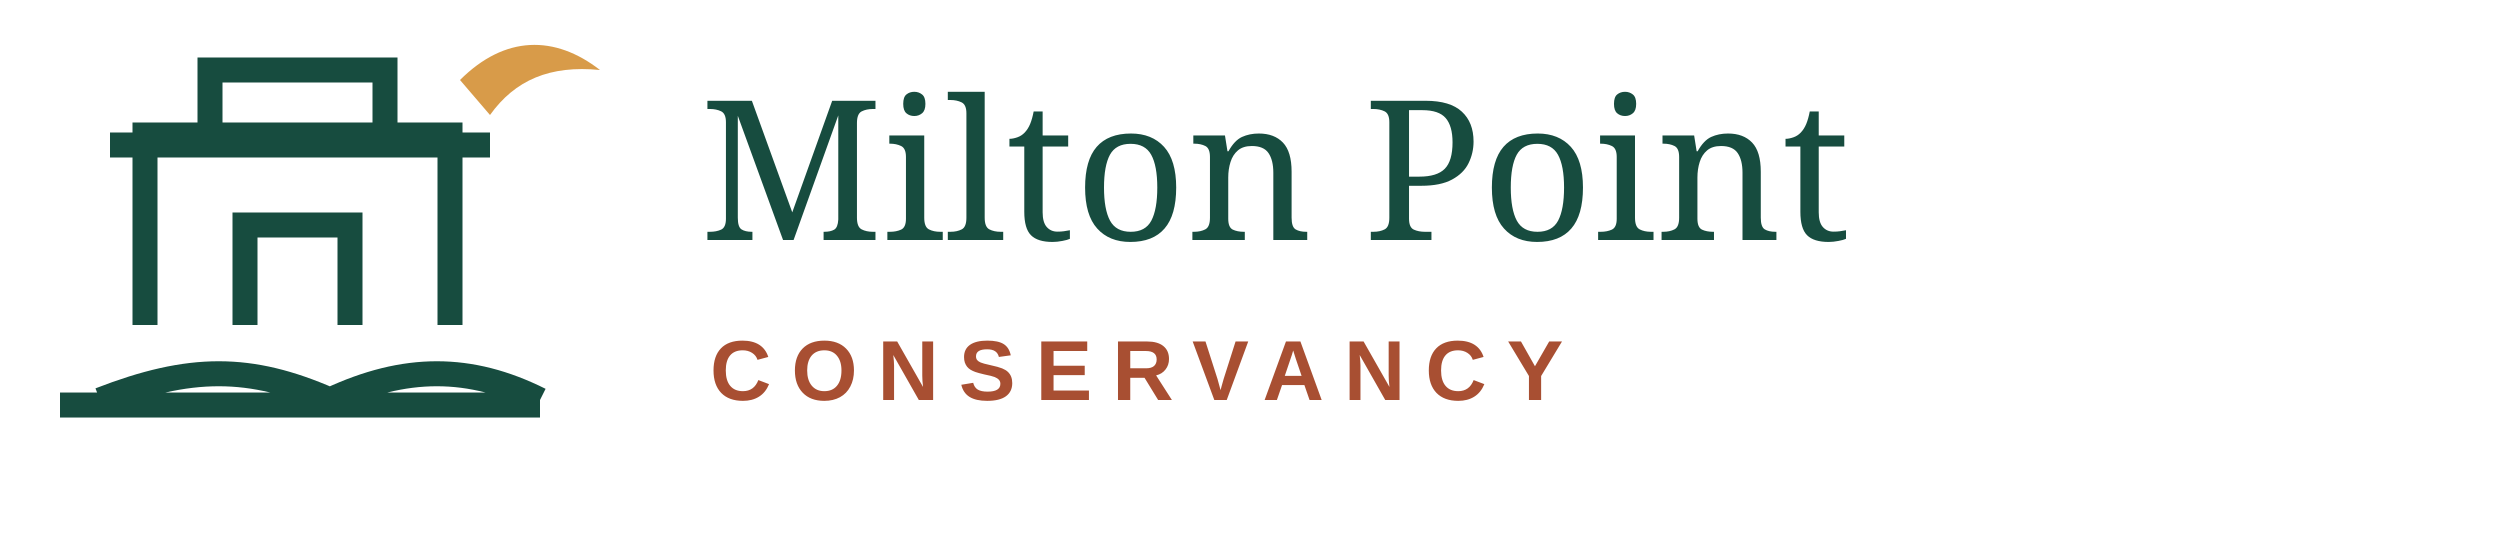
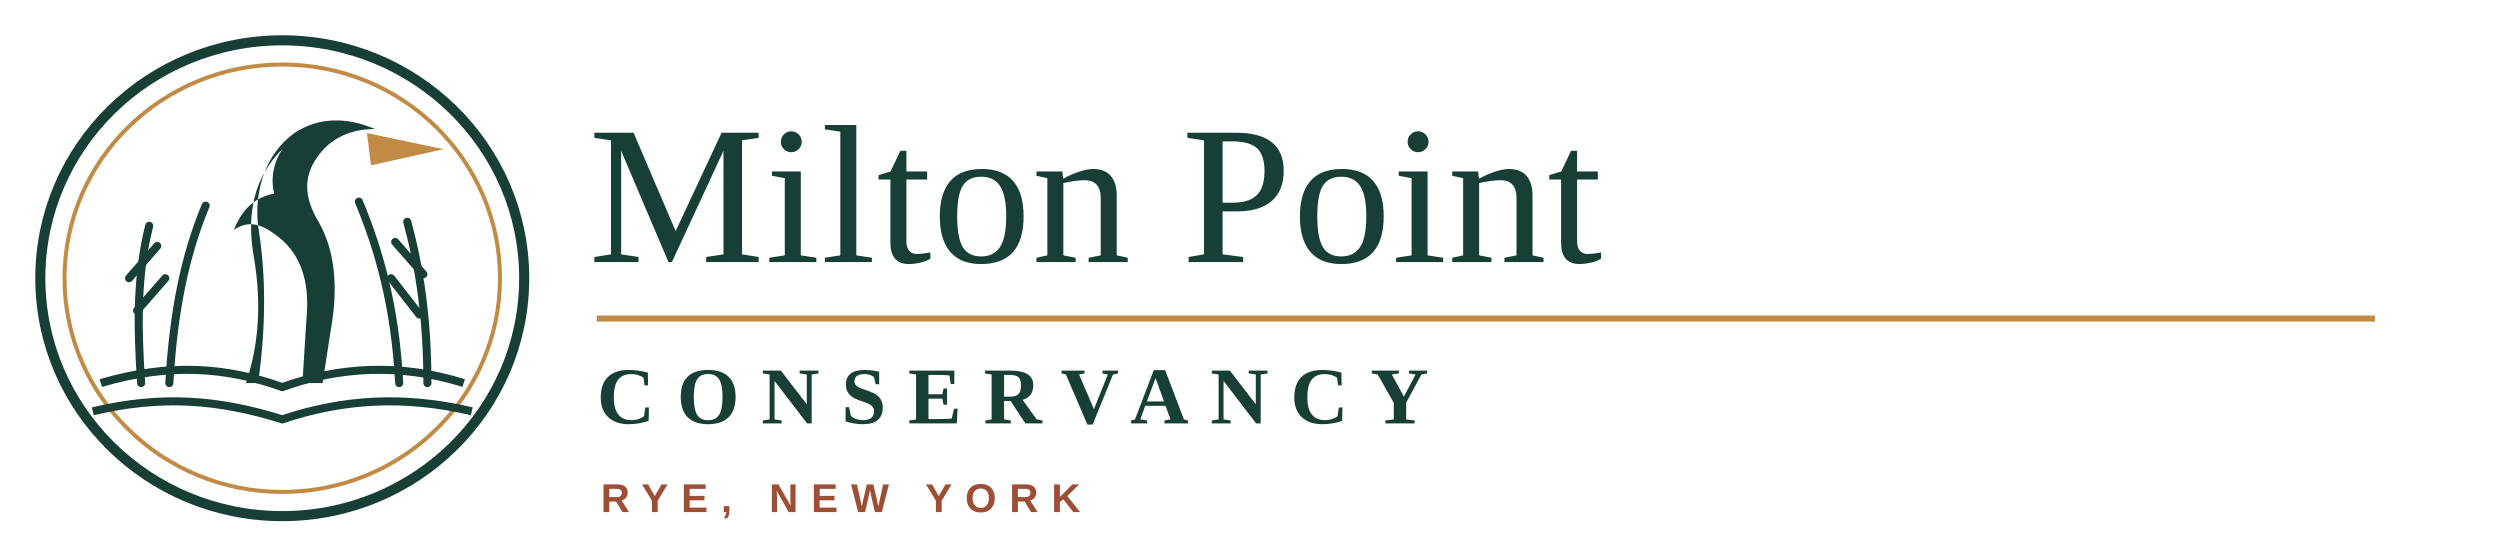
- <svg xmlns="http://www.w3.org/2000/svg" viewBox="0 0 500 112" role="img" aria-labelledby="t">
-   <g fill="none" stroke="#174c3f" stroke-width="5">
-     <path d="M12 81h96M20 80c18-7 30-7 46 0 15-7 28-7 42 0" />
-     <path d="M29 65V27h61v38M22 29h76M42 27V14h35v13" />
-     <path d="M49 65V45h21v20" />
+ <svg xmlns="http://www.w3.org/2000/svg" viewBox="0 0 620 138" role="img" aria-labelledby="title desc">
+   <g transform="translate(5 4)">
+     <ellipse cx="65" cy="65" rx="60" ry="59" fill="none" stroke="#173f36" stroke-width="2.5" />
+     <ellipse cx="65" cy="65" rx="54" ry="53" fill="none" stroke="#c18b45" stroke-width="1" />
+     <path d="M20 91c17-5 31-4 45 1 14-5 29-6 45-1M18 98c17-4 31-3 47 2 15-5 30-6 47-2" fill="none" stroke="#173f36" stroke-width="2" />
+     <g fill="none" stroke="#173f36" stroke-width="2" stroke-linecap="round">
+       <path d="M30 91c-1-15-1-27 2-39M37 91c1-18 4-32 9-44M101 91c0-16-2-29-5-40M94 91c-1-19-5-33-10-45" />
+       <path d="M27 65l7-8M29 73l7-8M100 64l-7-8M99 74l-7-9" />
+     </g>
+     <path d="M59 91c2-14 2-27 0-39-1-9 2-18 9-23 6-4 13-4 20-1-7 0-12 3-15 8-3 5-2 10 1 15 4 7 5 16 3 27l-2 13h-5l1-16c1-10-2-17-8-21-4-3-7-3-10-1 2-5 5-8 10-9-1-4 0-8 2-11-7 7-9 16-7 27 2 12 1 22-2 31z" fill="#173f36" />
+     <path d="M86 29l19 4-18 4z" fill="#c18b45" />
  </g>
-   <path d="M92 16c9-9 19-9 28-2-10-1-17 2-22 9" fill="#d89b49" />
-   <text x="140" y="48" fill="#174c3f" font-family="Georgia,serif" font-size="39">Milton Point</text>
-   <text x="142" y="80" fill="#a84f32" font-family="Arial,sans-serif" font-size="17" font-weight="bold" letter-spacing="4">CONSERVANCY</text>
+   <g transform="translate(146 22)">
+     <text x="0" y="43" fill="#173f36" font-family="Georgia, 'Times New Roman', serif" font-size="49" letter-spacing=".2">Milton Point</text>
+     <line x1="2" y1="57" x2="443" y2="57" stroke="#c18b45" stroke-width="1.5" />
+     <text x="2" y="83" fill="#173f36" font-family="Georgia, 'Times New Roman', serif" font-size="20" font-weight="bold" letter-spacing="5.4">CONSERVANCY</text>
+     <text x="3" y="105" fill="#9c4f35" font-family="Arial, Helvetica, sans-serif" font-size="10" font-weight="bold" letter-spacing="3.2">RYE, NEW YORK</text>
+   </g>
</svg>
